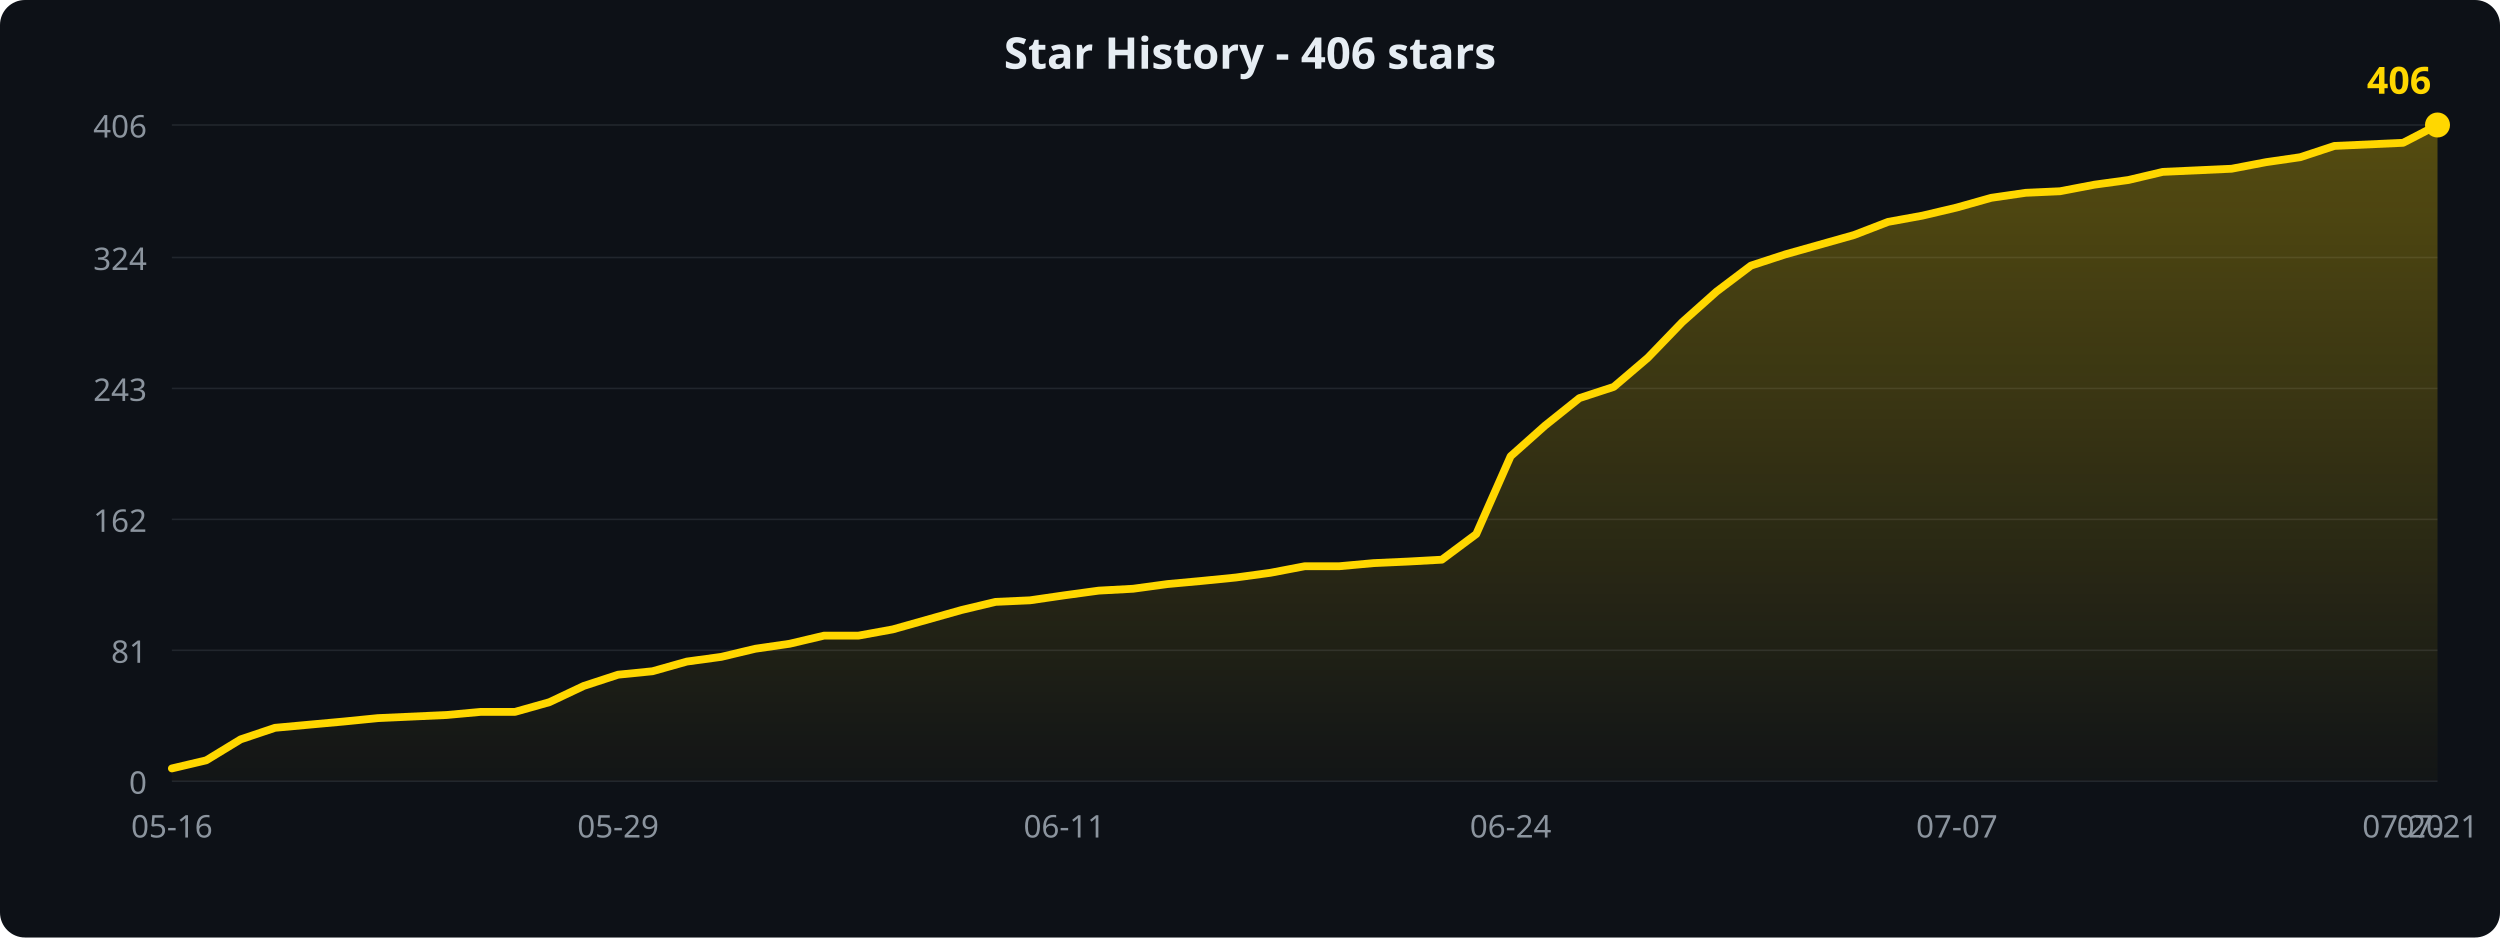
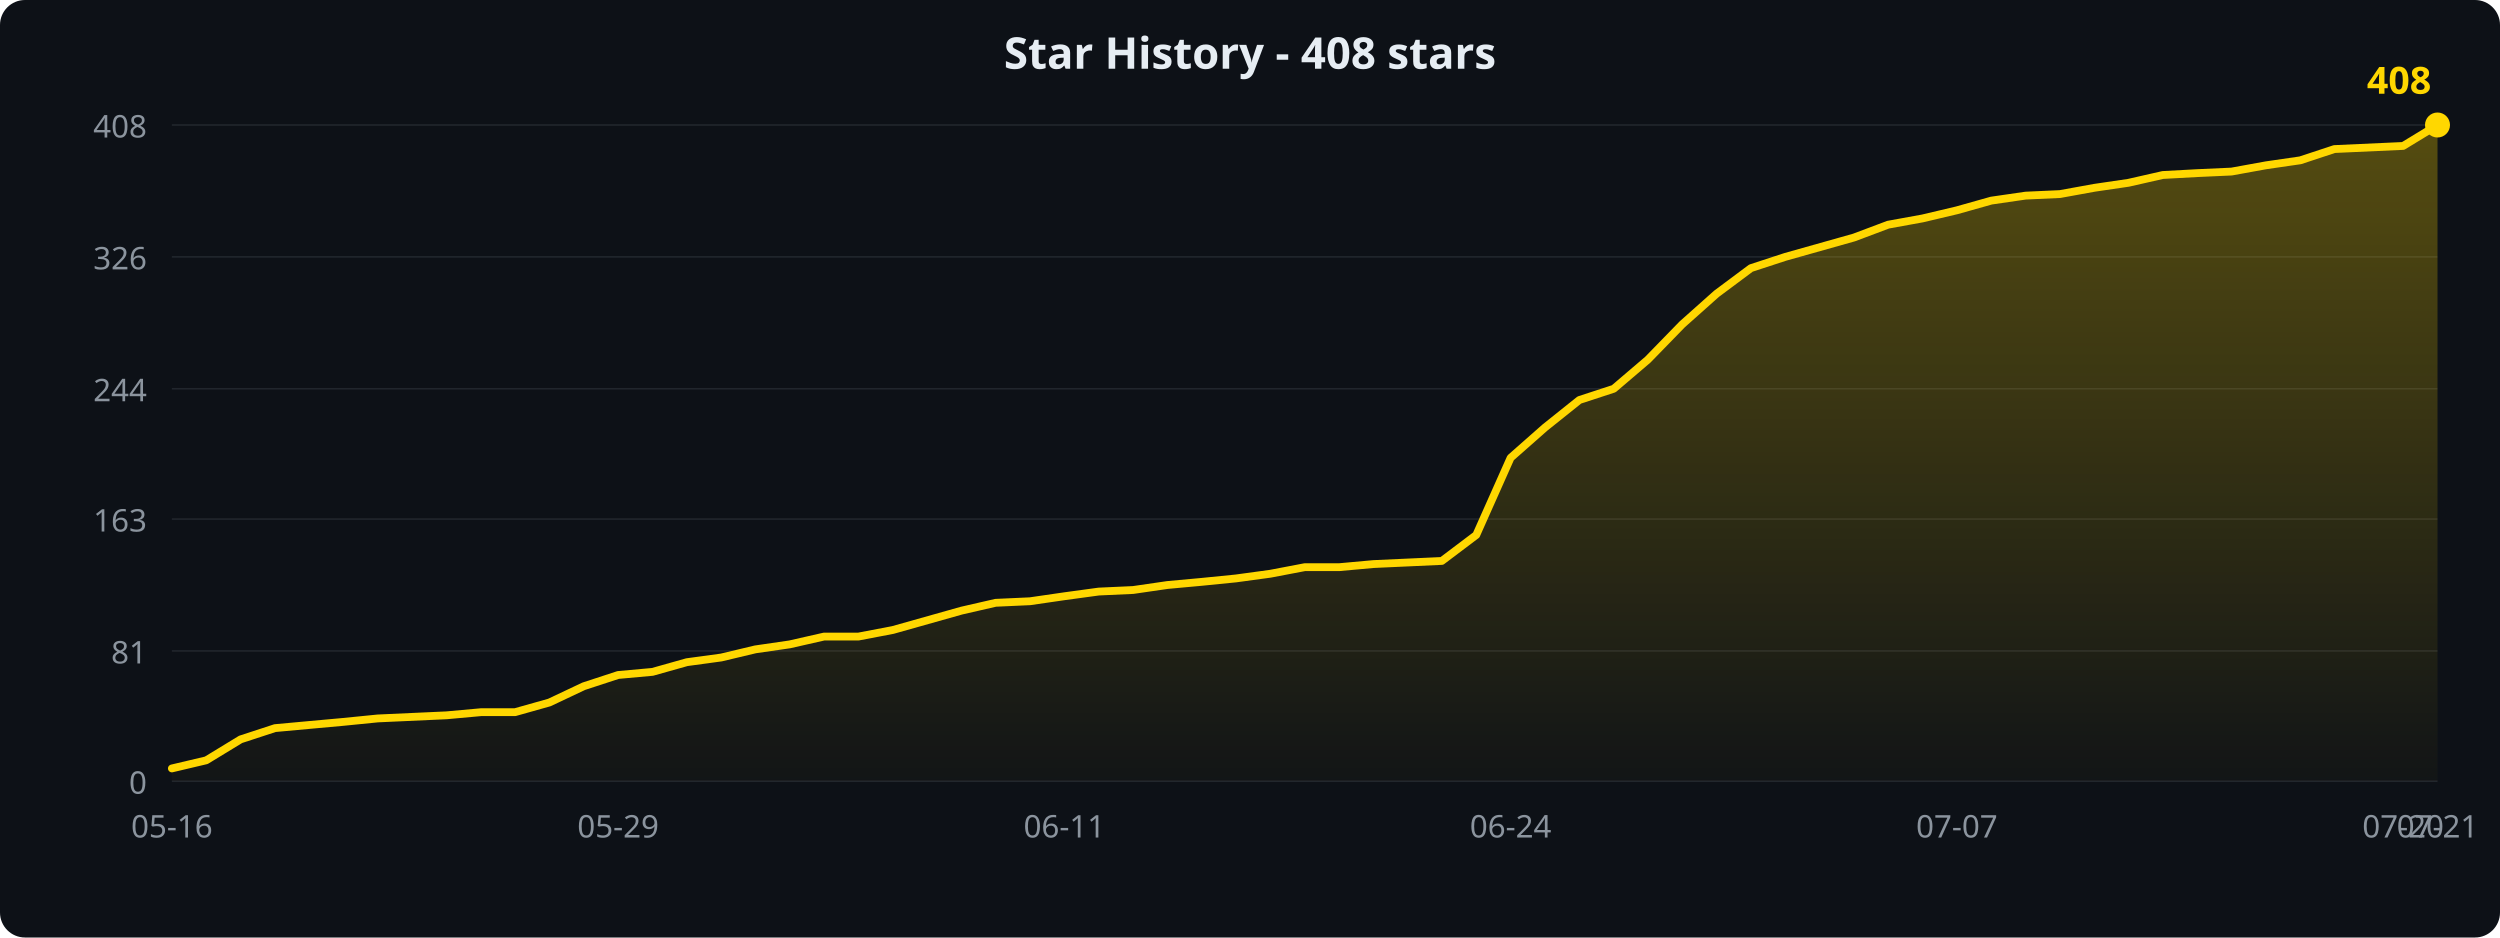
<svg xmlns="http://www.w3.org/2000/svg" viewBox="0 0 800 300" width="800" height="300">
  <defs>
    <linearGradient id="fill" x1="0" y1="0" x2="0" y2="1">
      <stop offset="0%" stop-color="#FFD700" stop-opacity="0.3" />
      <stop offset="100%" stop-color="#FFD700" stop-opacity="0.02" />
    </linearGradient>
  </defs>
  <rect width="800" height="300" rx="8" fill="#0d1117" />
  <text x="400.0" y="22" text-anchor="middle" fill="#e6edf3" font-family="system-ui,sans-serif" font-size="14" font-weight="600">
-     Star History - 406 stars
+     Star History - 408 stars
  </text>
  <line x1="55" y1="250.0" x2="780" y2="250.0" stroke="#21262d" stroke-width="0.5" />
  <text x="47" y="254.0" text-anchor="end" fill="#8b949e" font-family="system-ui,sans-serif" font-size="10">0</text>
-   <line x1="55" y1="208.1" x2="780" y2="208.1" stroke="#21262d" stroke-width="0.5" />
-   <text x="47" y="212.1" text-anchor="end" fill="#8b949e" font-family="system-ui,sans-serif" font-size="10">81</text>
-   <line x1="55" y1="166.2" x2="780" y2="166.2" stroke="#21262d" stroke-width="0.5" />
-   <text x="47" y="170.2" text-anchor="end" fill="#8b949e" font-family="system-ui,sans-serif" font-size="10">162</text>
-   <line x1="55" y1="124.3" x2="780" y2="124.3" stroke="#21262d" stroke-width="0.5" />
-   <text x="47" y="128.3" text-anchor="end" fill="#8b949e" font-family="system-ui,sans-serif" font-size="10">243</text>
-   <line x1="55" y1="82.4" x2="780" y2="82.4" stroke="#21262d" stroke-width="0.5" />
-   <text x="47" y="86.4" text-anchor="end" fill="#8b949e" font-family="system-ui,sans-serif" font-size="10">324</text>
+   <line x1="55" y1="208.3" x2="780" y2="208.3" stroke="#21262d" stroke-width="0.5" />
+   <text x="47" y="212.3" text-anchor="end" fill="#8b949e" font-family="system-ui,sans-serif" font-size="10">81</text>
+   <line x1="55" y1="166.1" x2="780" y2="166.1" stroke="#21262d" stroke-width="0.5" />
+   <text x="47" y="170.1" text-anchor="end" fill="#8b949e" font-family="system-ui,sans-serif" font-size="10">163</text>
+   <line x1="55" y1="124.4" x2="780" y2="124.4" stroke="#21262d" stroke-width="0.5" />
+   <text x="47" y="128.4" text-anchor="end" fill="#8b949e" font-family="system-ui,sans-serif" font-size="10">244</text>
+   <line x1="55" y1="82.2" x2="780" y2="82.2" stroke="#21262d" stroke-width="0.5" />
+   <text x="47" y="86.2" text-anchor="end" fill="#8b949e" font-family="system-ui,sans-serif" font-size="10">326</text>
  <line x1="55" y1="40.0" x2="780" y2="40.0" stroke="#21262d" stroke-width="0.5" />
-   <text x="47" y="44.0" text-anchor="end" fill="#8b949e" font-family="system-ui,sans-serif" font-size="10">406</text>
-   <polygon points="55.0,245.9 66.0,243.3 77.0,236.6 88.0,232.9 98.9,231.9 109.9,230.9 120.9,229.8 131.9,229.3 142.9,228.8 153.9,227.8 164.8,227.8 175.8,224.7 186.8,219.5 197.8,215.9 208.8,214.8 219.8,211.7 230.8,210.2 241.7,207.6 252.7,206.0 263.7,203.4 274.7,203.4 285.7,201.4 296.7,198.3 307.7,195.2 318.6,192.6 329.6,192.1 340.6,190.5 351.6,189.0 362.6,188.4 373.6,186.9 384.5,185.9 395.5,184.8 406.5,183.3 417.5,181.2 428.5,181.2 439.5,180.2 450.5,179.7 461.4,179.1 472.4,170.9 483.4,146.0 494.4,136.2 505.4,127.4 516.4,123.8 527.3,114.5 538.3,103.1 549.3,93.3 560.3,85.0 571.3,81.4 582.3,78.3 593.3,75.2 604.2,71.0 615.2,69.0 626.2,66.4 637.2,63.3 648.2,61.7 659.2,61.2 670.2,59.1 681.1,57.6 692.1,55.0 703.1,54.5 714.1,54.0 725.1,51.9 736.1,50.3 747.0,46.7 758.0,46.2 769.0,45.7 780.0,40.0 780.0,250.0 55.0,250.0" fill="url(#fill)" />
-   <polyline points="55.0,245.9 66.0,243.3 77.0,236.6 88.0,232.9 98.9,231.9 109.9,230.9 120.9,229.8 131.9,229.3 142.9,228.8 153.9,227.8 164.8,227.8 175.8,224.7 186.8,219.5 197.8,215.9 208.8,214.8 219.8,211.7 230.8,210.2 241.7,207.6 252.7,206.0 263.7,203.4 274.7,203.4 285.7,201.4 296.7,198.3 307.7,195.2 318.6,192.6 329.6,192.1 340.6,190.5 351.6,189.0 362.6,188.4 373.6,186.9 384.5,185.9 395.5,184.8 406.5,183.3 417.5,181.2 428.5,181.2 439.5,180.2 450.5,179.7 461.4,179.1 472.4,170.9 483.4,146.0 494.4,136.2 505.4,127.4 516.4,123.8 527.3,114.5 538.3,103.1 549.3,93.3 560.3,85.0 571.3,81.4 582.3,78.3 593.3,75.2 604.2,71.0 615.2,69.0 626.2,66.4 637.2,63.3 648.2,61.7 659.2,61.2 670.2,59.1 681.1,57.6 692.1,55.0 703.1,54.5 714.1,54.0 725.1,51.9 736.1,50.3 747.0,46.7 758.0,46.2 769.0,45.7 780.0,40.0" fill="none" stroke="#FFD700" stroke-width="2.5" stroke-linejoin="round" stroke-linecap="round" />
+   <text x="47" y="44.0" text-anchor="end" fill="#8b949e" font-family="system-ui,sans-serif" font-size="10">408</text>
+   <polygon points="55.0,245.9 66.0,243.3 77.0,236.6 88.0,233.0 98.9,232.0 109.9,231.0 120.9,229.9 131.9,229.4 142.9,228.9 153.9,227.9 164.8,227.9 175.8,224.8 186.8,219.6 197.8,216.0 208.8,215.0 219.8,211.9 230.8,210.4 241.7,207.8 252.7,206.2 263.7,203.7 274.7,203.7 285.7,201.6 296.7,198.5 307.7,195.4 318.6,192.9 329.6,192.4 340.6,190.8 351.6,189.3 362.6,188.8 373.6,187.2 384.5,186.2 395.5,185.1 406.5,183.6 417.5,181.5 428.5,181.5 439.5,180.5 450.5,180.0 461.4,179.5 472.4,171.2 483.4,146.5 494.4,136.8 505.4,128.0 516.4,124.4 527.3,115.1 538.3,103.8 549.3,94.0 560.3,85.8 571.3,82.2 582.3,79.1 593.3,76.0 604.2,71.9 615.2,69.9 626.2,67.3 637.2,64.2 648.2,62.6 659.2,62.1 670.2,60.1 681.1,58.5 692.1,56.0 703.1,55.4 714.1,54.9 725.1,52.9 736.1,51.3 747.0,47.7 758.0,47.2 769.0,46.7 780.0,40.0 780.0,250.0 55.0,250.0" fill="url(#fill)" />
+   <polyline points="55.0,245.9 66.0,243.3 77.0,236.6 88.0,233.0 98.9,232.0 109.9,231.0 120.9,229.9 131.9,229.4 142.9,228.9 153.9,227.9 164.8,227.9 175.8,224.8 186.8,219.6 197.8,216.0 208.8,215.0 219.8,211.9 230.8,210.4 241.7,207.8 252.7,206.2 263.7,203.7 274.7,203.7 285.7,201.6 296.7,198.5 307.7,195.4 318.6,192.9 329.6,192.4 340.6,190.8 351.6,189.3 362.6,188.8 373.6,187.2 384.5,186.2 395.5,185.1 406.5,183.6 417.5,181.5 428.5,181.5 439.5,180.5 450.5,180.0 461.4,179.5 472.4,171.2 483.4,146.5 494.4,136.8 505.4,128.0 516.4,124.4 527.3,115.1 538.3,103.8 549.3,94.0 560.3,85.8 571.3,82.2 582.3,79.1 593.3,76.0 604.2,71.9 615.2,69.9 626.2,67.3 637.2,64.2 648.2,62.6 659.2,62.1 670.2,60.1 681.1,58.5 692.1,56.0 703.1,55.4 714.1,54.9 725.1,52.9 736.1,51.3 747.0,47.7 758.0,47.2 769.0,46.7 780.0,40.0" fill="none" stroke="#FFD700" stroke-width="2.5" stroke-linejoin="round" stroke-linecap="round" />
  <text x="55.0" y="268" text-anchor="middle" fill="#8b949e" font-family="system-ui,sans-serif" font-size="10">05-16</text>
  <text x="197.8" y="268" text-anchor="middle" fill="#8b949e" font-family="system-ui,sans-serif" font-size="10">05-29</text>
  <text x="340.6" y="268" text-anchor="middle" fill="#8b949e" font-family="system-ui,sans-serif" font-size="10">06-11</text>
  <text x="483.4" y="268" text-anchor="middle" fill="#8b949e" font-family="system-ui,sans-serif" font-size="10">06-24</text>
  <text x="626.2" y="268" text-anchor="middle" fill="#8b949e" font-family="system-ui,sans-serif" font-size="10">07-07</text>
  <text x="769.0" y="268" text-anchor="middle" fill="#8b949e" font-family="system-ui,sans-serif" font-size="10">07-20</text>
  <text x="780.0" y="268" text-anchor="middle" fill="#8b949e" font-family="system-ui,sans-serif" font-size="10">07-21</text>
  <circle cx="780.0" cy="40.0" r="4" fill="#FFD700" />
-   <text x="778.0" y="30.0" text-anchor="end" fill="#FFD700" font-family="system-ui,sans-serif" font-size="12" font-weight="600">406</text>
+   <text x="778.0" y="30.0" text-anchor="end" fill="#FFD700" font-family="system-ui,sans-serif" font-size="12" font-weight="600">408</text>
</svg>
